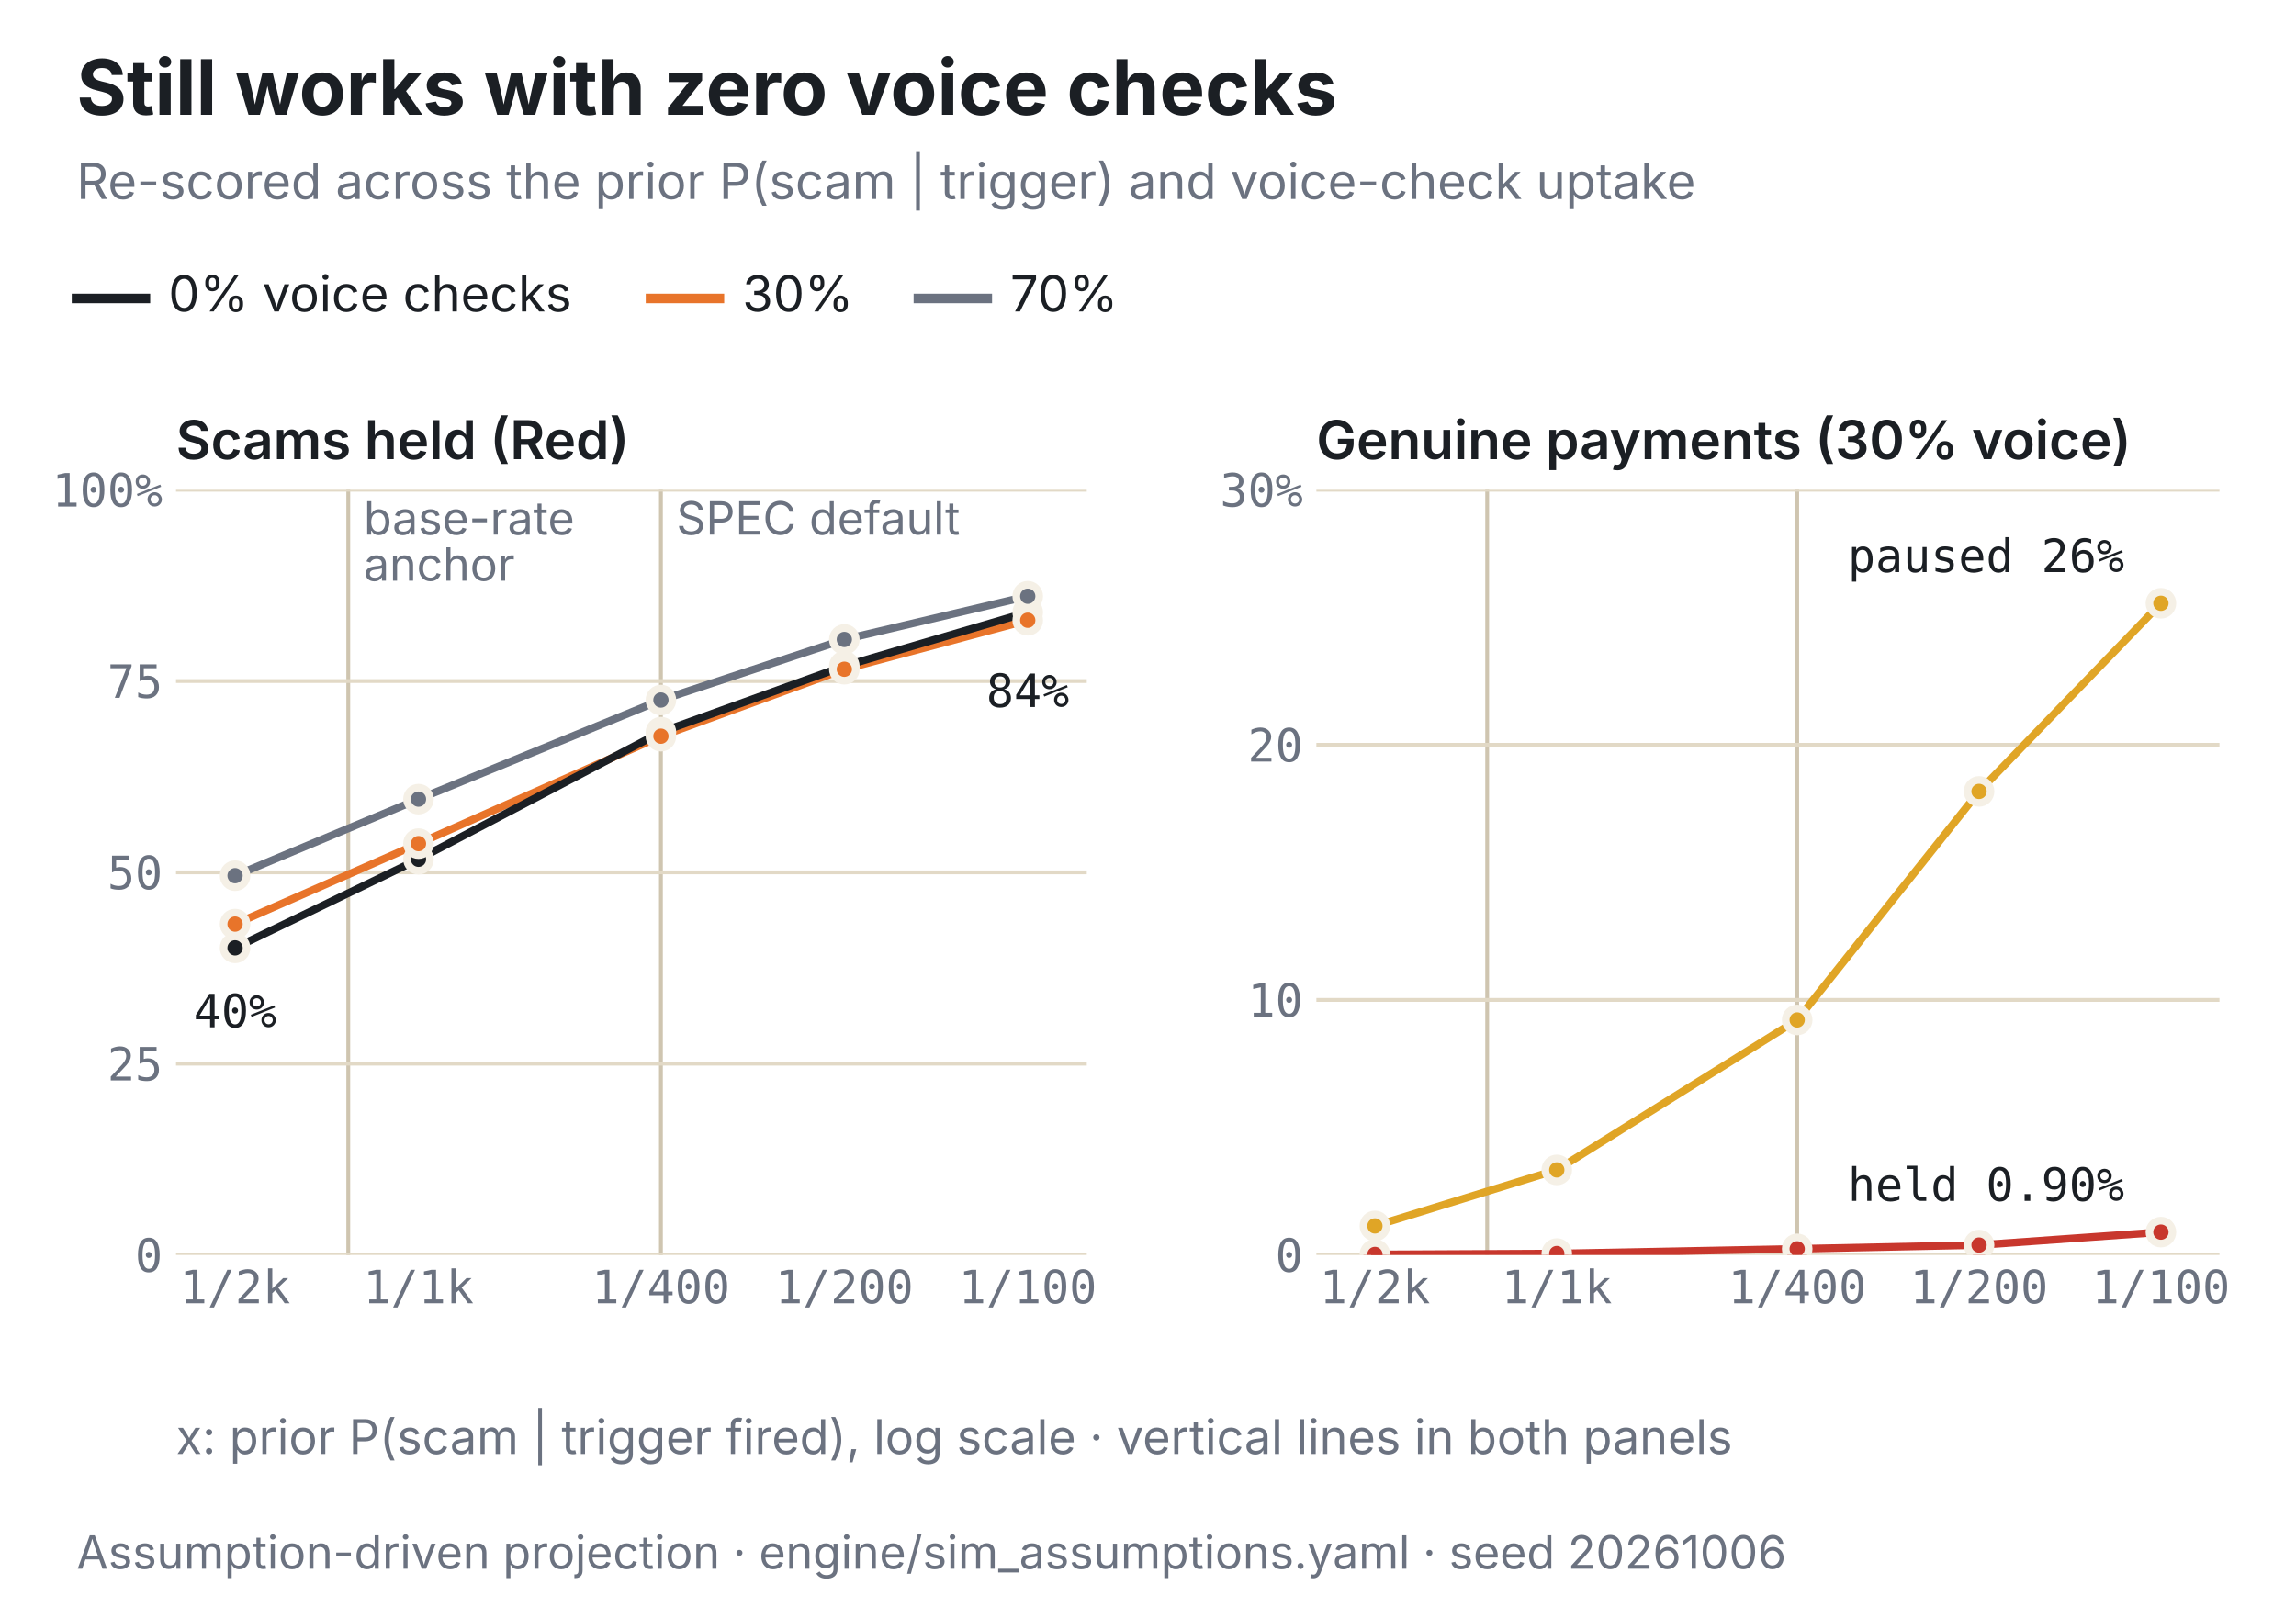
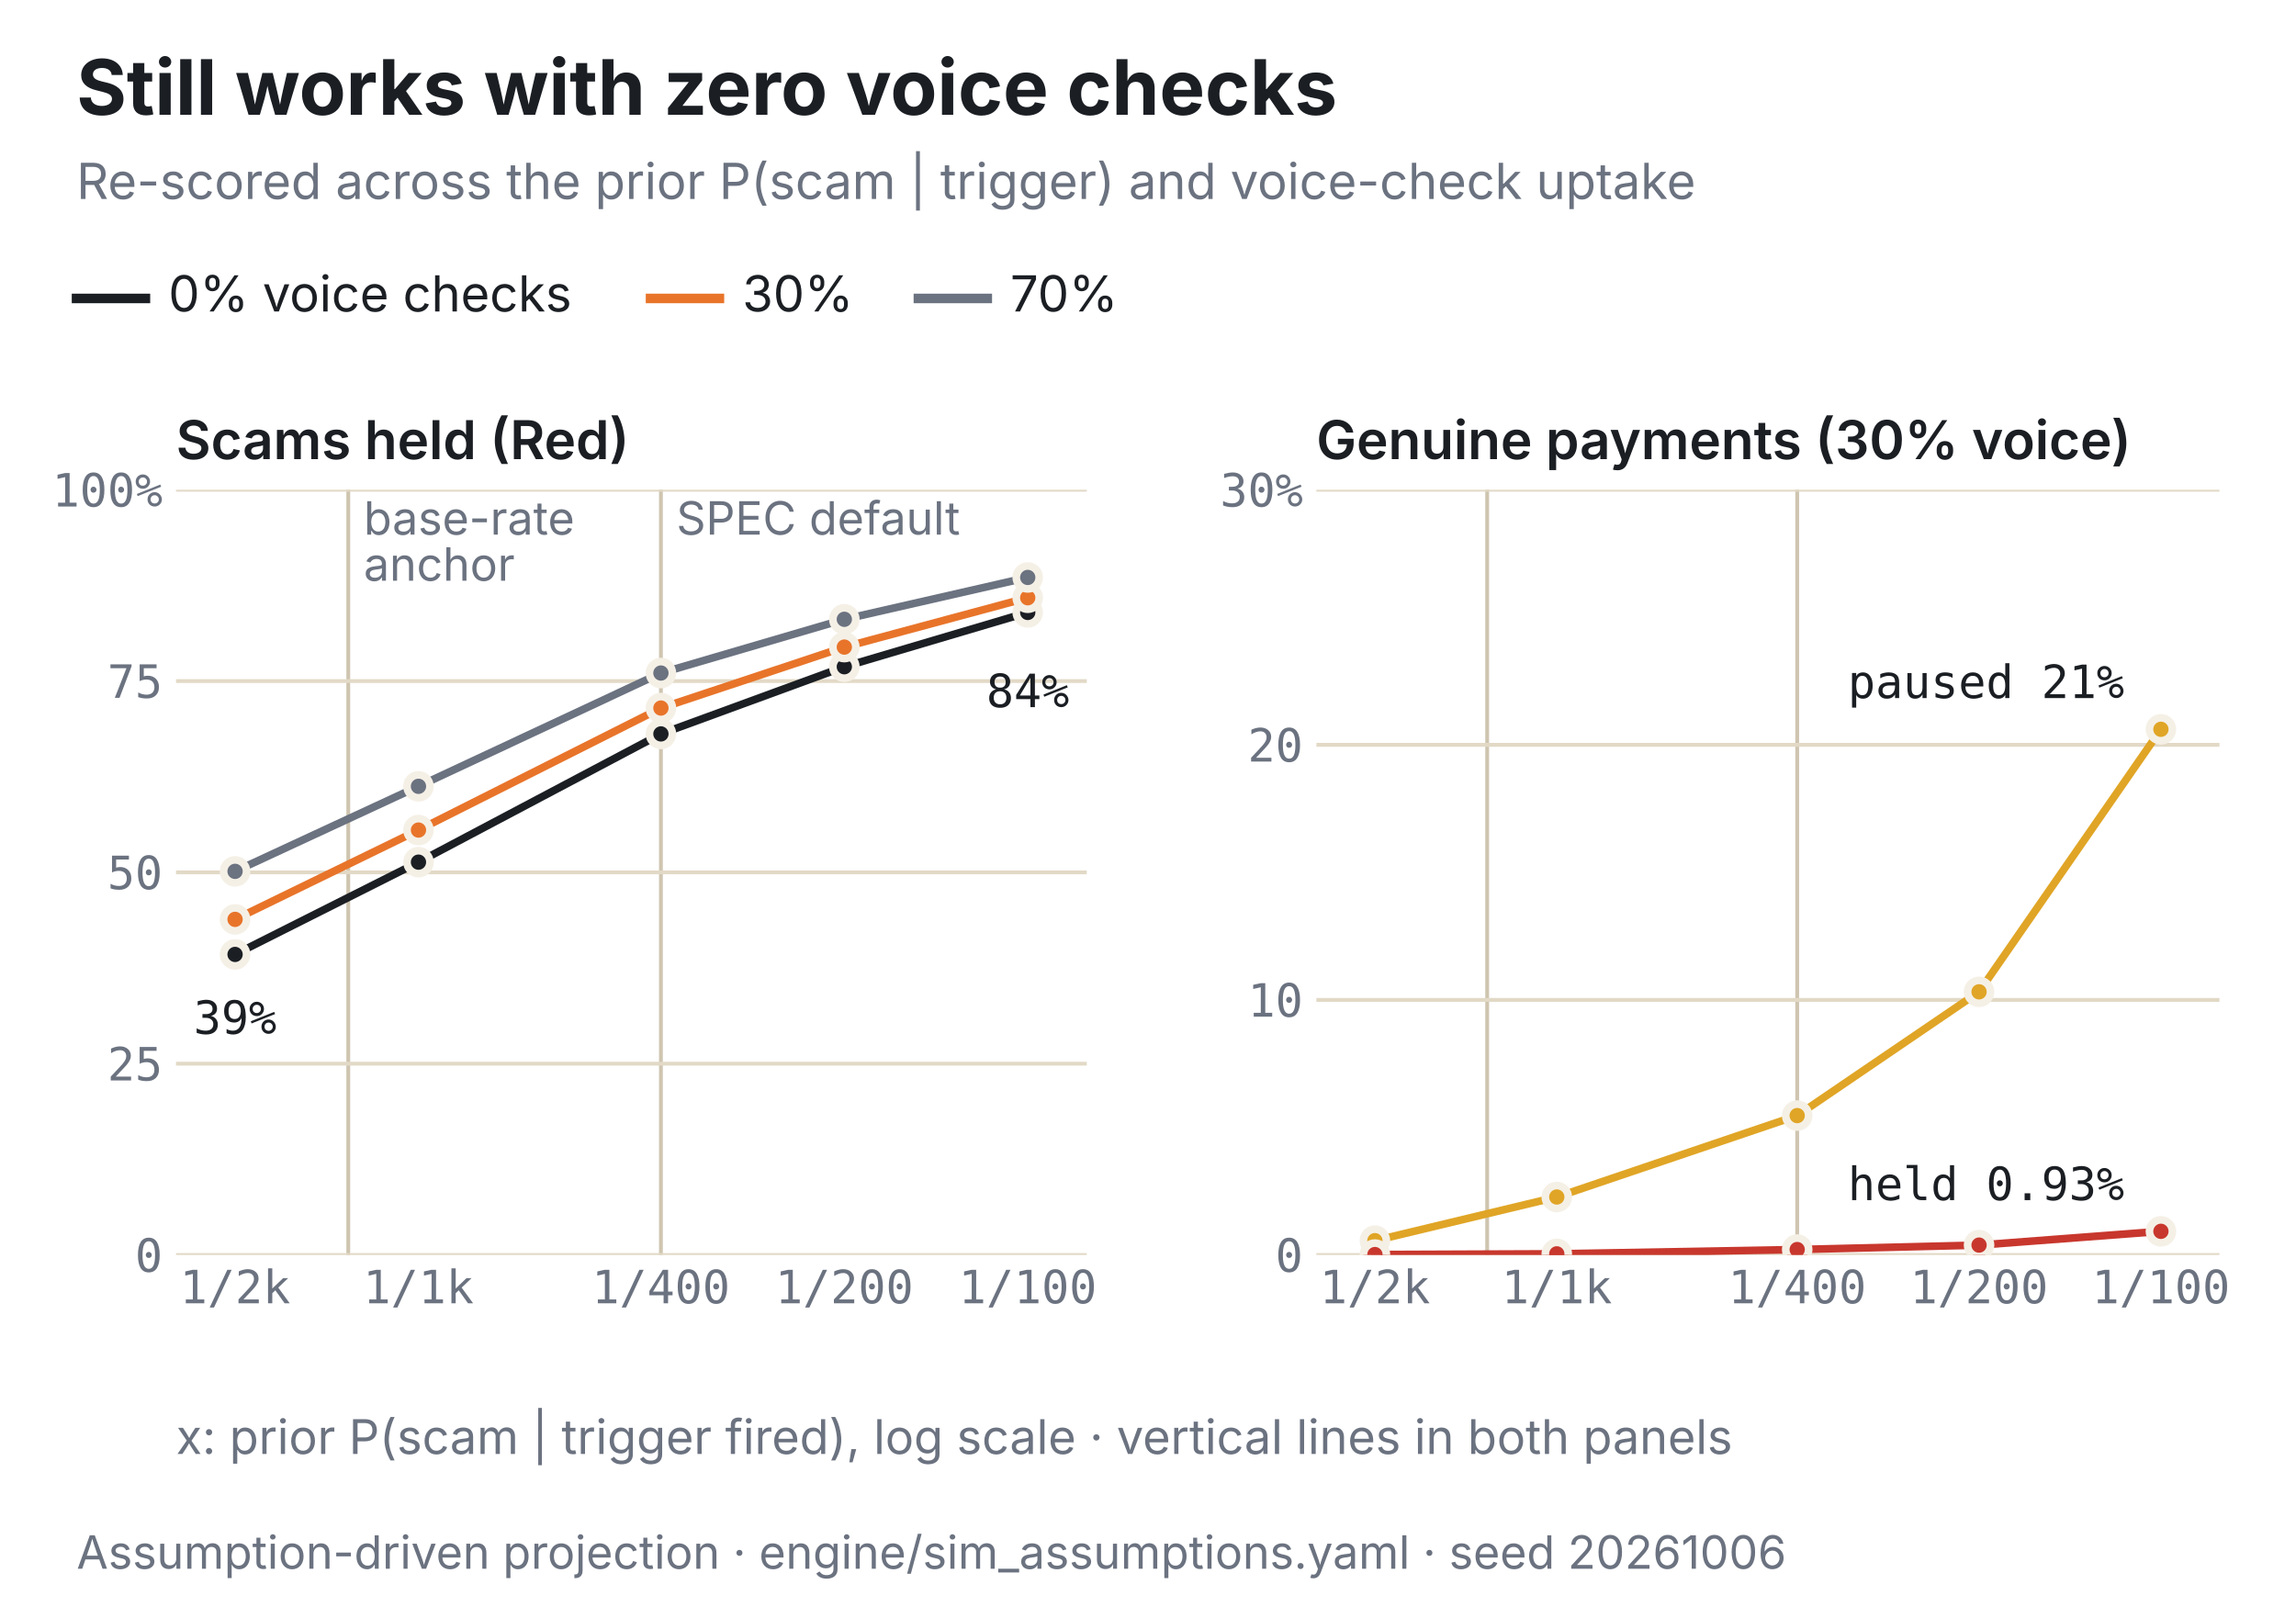
<svg xmlns="http://www.w3.org/2000/svg" xmlns:xlink="http://www.w3.org/1999/xlink" width="600pt" height="420pt" viewBox="0 0 600 420" version="1.1">
  <defs>
    <style type="text/css">*{stroke-linejoin: round; stroke-linecap: butt}</style>
  </defs>
  <g id="figure_1">
    <g id="patch_1">
      <path d="M 0 420  L 600 420  L 600 0  L 0 0  L 0 420  z " style="fill: none; opacity: 0" />
    </g>
    <g id="axes_1">
      <g id="patch_2">
        <path d="M 46 328  L 284 328  L 284 128  L 46 128  L 46 328  z " style="fill: none" />
      </g>
      <g id="line2d_1">
-         <path d="M 172.715 328  L 172.715 128  " clip-path="url(#pe85c6970b9)" style="fill: none; stroke: #cfc5b0; stroke-linecap: square" />
+         <path d="M 172.715 328  L 172.715 128  " clip-path="url(#p6836a46463)" style="fill: none; stroke: #cfc5b0; stroke-linecap: square" />
      </g>
      <g id="line2d_2">
-         <path d="M 91.011 328  L 91.011 128  " clip-path="url(#pe85c6970b9)" style="fill: none; stroke: #cfc5b0; stroke-linecap: square" />
+         <path d="M 91.011 328  L 91.011 128  " clip-path="url(#p6836a46463)" style="fill: none; stroke: #cfc5b0; stroke-linecap: square" />
      </g>
      <g id="matplotlib.axis_1">
        <g id="xtick_1">
          <g id="line2d_3" />
          <g id="text_1">
            <text style="fill: #6b7280; font: 12px 'JetBrains Mono', 'DejaVu Sans Mono', 'Bitstream Vera Sans Mono', 'Computer Modern Typewriter', 'Andale Mono', 'Nimbus Mono L', 'Courier New', 'Courier', 'Fixed', 'Terminal', monospace; text-anchor: middle" x="61.429" y="340.62" transform="rotate(-0 61.42936 340.62)">1/2k</text>
          </g>
        </g>
        <g id="xtick_2">
          <g id="line2d_4" />
          <g id="text_2">
            <text style="fill: #6b7280; font: 12px 'JetBrains Mono', 'DejaVu Sans Mono', 'Bitstream Vera Sans Mono', 'Computer Modern Typewriter', 'Andale Mono', 'Nimbus Mono L', 'Courier New', 'Courier', 'Fixed', 'Terminal', monospace; text-anchor: middle" x="109.357" y="340.62" transform="rotate(-0 109.3573 340.62)">1/1k</text>
          </g>
        </g>
        <g id="xtick_3">
          <g id="line2d_5" />
          <g id="text_3">
            <text style="fill: #6b7280; font: 12px 'JetBrains Mono', 'DejaVu Sans Mono', 'Bitstream Vera Sans Mono', 'Computer Modern Typewriter', 'Andale Mono', 'Nimbus Mono L', 'Courier New', 'Courier', 'Fixed', 'Terminal', monospace; text-anchor: middle" x="172.715" y="340.62" transform="rotate(-0 172.7147 340.62)">1/400</text>
          </g>
        </g>
        <g id="xtick_4">
          <g id="line2d_6" />
          <g id="text_4">
            <text style="fill: #6b7280; font: 12px 'JetBrains Mono', 'DejaVu Sans Mono', 'Bitstream Vera Sans Mono', 'Computer Modern Typewriter', 'Andale Mono', 'Nimbus Mono L', 'Courier New', 'Courier', 'Fixed', 'Terminal', monospace; text-anchor: middle" x="220.643" y="340.62" transform="rotate(-0 220.6427 340.62)">1/200</text>
          </g>
        </g>
        <g id="xtick_5">
          <g id="line2d_7" />
          <g id="text_5">
            <text style="fill: #6b7280; font: 12px 'JetBrains Mono', 'DejaVu Sans Mono', 'Bitstream Vera Sans Mono', 'Computer Modern Typewriter', 'Andale Mono', 'Nimbus Mono L', 'Courier New', 'Courier', 'Fixed', 'Terminal', monospace; text-anchor: middle" x="268.571" y="340.62" transform="rotate(-0 268.5706 340.62)">1/100</text>
          </g>
        </g>
      </g>
      <g id="matplotlib.axis_2">
        <g id="ytick_1">
          <g id="line2d_8">
-             <path d="M 46 328  L 284 328  " clip-path="url(#pe85c6970b9)" style="fill: none; stroke: #e2d9c6; stroke-linecap: square" />
+             <path d="M 46 328  L 284 328  " clip-path="url(#p6836a46463)" style="fill: none; stroke: #e2d9c6; stroke-linecap: square" />
          </g>
          <g id="line2d_9" />
          <g id="text_6">
            <text style="fill: #6b7280; font: 12px 'JetBrains Mono', 'DejaVu Sans Mono', 'Bitstream Vera Sans Mono', 'Computer Modern Typewriter', 'Andale Mono', 'Nimbus Mono L', 'Courier New', 'Courier', 'Fixed', 'Terminal', monospace; text-anchor: end" x="42.5" y="332.38" transform="rotate(-0 42.5 332.38)">0</text>
          </g>
        </g>
        <g id="ytick_2">
          <g id="line2d_10">
-             <path d="M 46 278  L 284 278  " clip-path="url(#pe85c6970b9)" style="fill: none; stroke: #e2d9c6; stroke-linecap: square" />
+             <path d="M 46 278  L 284 278  " clip-path="url(#p6836a46463)" style="fill: none; stroke: #e2d9c6; stroke-linecap: square" />
          </g>
          <g id="line2d_11" />
          <g id="text_7">
            <text style="fill: #6b7280; font: 12px 'JetBrains Mono', 'DejaVu Sans Mono', 'Bitstream Vera Sans Mono', 'Computer Modern Typewriter', 'Andale Mono', 'Nimbus Mono L', 'Courier New', 'Courier', 'Fixed', 'Terminal', monospace; text-anchor: end" x="42.5" y="282.38" transform="rotate(-0 42.5 282.38)">25</text>
          </g>
        </g>
        <g id="ytick_3">
          <g id="line2d_12">
-             <path d="M 46 228  L 284 228  " clip-path="url(#pe85c6970b9)" style="fill: none; stroke: #e2d9c6; stroke-linecap: square" />
+             <path d="M 46 228  L 284 228  " clip-path="url(#p6836a46463)" style="fill: none; stroke: #e2d9c6; stroke-linecap: square" />
          </g>
          <g id="line2d_13" />
          <g id="text_8">
            <text style="fill: #6b7280; font: 12px 'JetBrains Mono', 'DejaVu Sans Mono', 'Bitstream Vera Sans Mono', 'Computer Modern Typewriter', 'Andale Mono', 'Nimbus Mono L', 'Courier New', 'Courier', 'Fixed', 'Terminal', monospace; text-anchor: end" x="42.5" y="232.38" transform="rotate(-0 42.5 232.38)">50</text>
          </g>
        </g>
        <g id="ytick_4">
          <g id="line2d_14">
-             <path d="M 46 178  L 284 178  " clip-path="url(#pe85c6970b9)" style="fill: none; stroke: #e2d9c6; stroke-linecap: square" />
+             <path d="M 46 178  L 284 178  " clip-path="url(#p6836a46463)" style="fill: none; stroke: #e2d9c6; stroke-linecap: square" />
          </g>
          <g id="line2d_15" />
          <g id="text_9">
            <text style="fill: #6b7280; font: 12px 'JetBrains Mono', 'DejaVu Sans Mono', 'Bitstream Vera Sans Mono', 'Computer Modern Typewriter', 'Andale Mono', 'Nimbus Mono L', 'Courier New', 'Courier', 'Fixed', 'Terminal', monospace; text-anchor: end" x="42.5" y="182.38" transform="rotate(-0 42.5 182.38)">75</text>
          </g>
        </g>
        <g id="ytick_5">
          <g id="line2d_16">
-             <path d="M 46 128  L 284 128  " clip-path="url(#pe85c6970b9)" style="fill: none; stroke: #e2d9c6; stroke-linecap: square" />
+             <path d="M 46 128  L 284 128  " clip-path="url(#p6836a46463)" style="fill: none; stroke: #e2d9c6; stroke-linecap: square" />
          </g>
          <g id="line2d_17" />
          <g id="text_10">
            <text style="fill: #6b7280; font: 12px 'JetBrains Mono', 'DejaVu Sans Mono', 'Bitstream Vera Sans Mono', 'Computer Modern Typewriter', 'Andale Mono', 'Nimbus Mono L', 'Courier New', 'Courier', 'Fixed', 'Terminal', monospace; text-anchor: end" x="42.5" y="132.38" transform="rotate(-0 42.5 132.38)">100%</text>
          </g>
        </g>
      </g>
      <g id="text_11">
        <text style="fill: #6b7280; font: 12px 'Inter', 'Noto Sans Devanagari', 'DejaVu Sans', 'Bitstream Vera Sans', 'Computer Modern Sans Serif', 'Lucida Grande', 'Verdana', 'Geneva', 'Lucid', 'Arial', 'Helvetica', 'Avant Garde', sans-serif; text-anchor: start" x="176.744" y="139.73" transform="rotate(-0 176.7437 139.73)">SPEC default</text>
      </g>
      <g id="text_12">
        <text style="fill: #6b7280; font: 12px 'Inter', 'Noto Sans Devanagari', 'DejaVu Sans', 'Bitstream Vera Sans', 'Computer Modern Sans Serif', 'Lucida Grande', 'Verdana', 'Geneva', 'Lucid', 'Arial', 'Helvetica', 'Avant Garde', sans-serif" transform="translate(95.03985 139.73)">base-rate</text>
        <text style="fill: #6b7280; font: 12px 'Inter', 'Noto Sans Devanagari', 'DejaVu Sans', 'Bitstream Vera Sans', 'Computer Modern Sans Serif', 'Lucida Grande', 'Verdana', 'Geneva', 'Lucid', 'Arial', 'Helvetica', 'Avant Garde', sans-serif" transform="translate(95.03985 151.7817)">anchor</text>
      </g>
      <g id="text_13">
-         <text style="fill: #1b1f24; font: 12px 'JetBrains Mono', 'DejaVu Sans Mono', 'Bitstream Vera Sans Mono', 'Computer Modern Typewriter', 'Andale Mono', 'Nimbus Mono L', 'Courier New', 'Courier', 'Fixed', 'Terminal', monospace; text-anchor: middle" x="61.429" y="268.494" transform="rotate(-0 61.42936 268.494)">40%</text>
+         <text style="fill: #1b1f24; font: 12px 'JetBrains Mono', 'DejaVu Sans Mono', 'Bitstream Vera Sans Mono', 'Computer Modern Typewriter', 'Andale Mono', 'Nimbus Mono L', 'Courier New', 'Courier', 'Fixed', 'Terminal', monospace; text-anchor: middle" x="61.429" y="270.206" transform="rotate(-0 61.42936 270.206)">39%</text>
      </g>
      <g id="text_14">
-         <text style="fill: #1b1f24; font: 12px 'JetBrains Mono', 'DejaVu Sans Mono', 'Bitstream Vera Sans Mono', 'Computer Modern Typewriter', 'Andale Mono', 'Nimbus Mono L', 'Courier New', 'Courier', 'Fixed', 'Terminal', monospace; text-anchor: middle" x="268.571" y="184.784" transform="rotate(-0 268.5706 184.784)">84%</text>
+         <text style="fill: #1b1f24; font: 12px 'JetBrains Mono', 'DejaVu Sans Mono', 'Bitstream Vera Sans Mono', 'Computer Modern Typewriter', 'Andale Mono', 'Nimbus Mono L', 'Courier New', 'Courier', 'Fixed', 'Terminal', monospace; text-anchor: middle" x="268.571" y="184.824" transform="rotate(-0 268.5706 184.824)">84%</text>
      </g>
      <g id="line2d_18">
-         <path d="M 61.429 241.52  L 109.357 220.488  L 172.715 192.406  L 220.643 174.908  L 268.571 162.106  " clip-path="url(#pe85c6970b9)" style="fill: none; stroke: #e8742a; stroke-width: 2; stroke-linecap: round" />
+         <path d="M 61.429 240.284  L 109.357 216.942  L 172.715 185.054  L 220.643 169.122  L 268.571 156.228  " clip-path="url(#p6836a46463)" style="fill: none; stroke: #e8742a; stroke-width: 2; stroke-linecap: round" />
      </g>
      <g id="line2d_19">
-         <path d="M 61.429 228.868  L 109.357 208.864  L 172.715 182.962  L 220.643 167.132  L 268.571 155.832  " clip-path="url(#pe85c6970b9)" style="fill: none; stroke: #6b7280; stroke-width: 2; stroke-linecap: round" />
+         <path d="M 61.429 227.734  L 109.357 205.51  L 172.715 175.904  L 220.643 161.858  L 268.571 150.918  " clip-path="url(#p6836a46463)" style="fill: none; stroke: #6b7280; stroke-width: 2; stroke-linecap: round" />
      </g>
      <g id="text_15">
        <text style="fill: #1b1f24; font: 600 14px 'Inter', 'Noto Sans Devanagari', 'DejaVu Sans', 'Bitstream Vera Sans', 'Computer Modern Sans Serif', 'Lucida Grande', 'Verdana', 'Geneva', 'Lucid', 'Arial', 'Helvetica', 'Avant Garde', sans-serif; text-anchor: start" x="46" y="120" transform="rotate(-0 46 120)">Scams held (Red)</text>
      </g>
      <g id="line2d_20">
-         <path d="M 61.429 247.734  L 109.357 224.574  L 172.715 191.346  L 220.643 174.082  L 268.571 160.024  " clip-path="url(#pe85c6970b9)" style="fill: none; stroke: #1b1f24; stroke-width: 2; stroke-linecap: round" />
+         <path d="M 61.429 249.446  L 109.357 225.33  L 172.715 191.812  L 220.643 174.258  L 268.571 160.064  " clip-path="url(#p6836a46463)" style="fill: none; stroke: #1b1f24; stroke-width: 2; stroke-linecap: round" />
      </g>
      <g id="line2d_21">
        <defs>
-           <path id="m27810261ce" d="M 0 3  C 0.796 3 1.559 2.684 2.121 2.121  C 2.684 1.559 3 0.796 3 0  C 3 -0.796 2.684 -1.559 2.121 -2.121  C 1.559 -2.684 0.796 -3 0 -3  C -0.796 -3 -1.559 -2.684 -2.121 -2.121  C -2.684 -1.559 -3 -0.796 -3 0  C -3 0.796 -2.684 1.559 -2.121 2.121  C -1.559 2.684 -0.796 3 0 3  z " style="stroke: #f5f0e6; stroke-width: 2" />
-         </defs>
-         <g clip-path="url(#pe85c6970b9)">
-           <use xlink:href="#m27810261ce" x="61.429" y="247.734" style="fill: #1b1f24; stroke: #f5f0e6; stroke-width: 2" />
-           <use xlink:href="#m27810261ce" x="109.357" y="224.574" style="fill: #1b1f24; stroke: #f5f0e6; stroke-width: 2" />
-           <use xlink:href="#m27810261ce" x="172.715" y="191.346" style="fill: #1b1f24; stroke: #f5f0e6; stroke-width: 2" />
-           <use xlink:href="#m27810261ce" x="220.643" y="174.082" style="fill: #1b1f24; stroke: #f5f0e6; stroke-width: 2" />
-           <use xlink:href="#m27810261ce" x="268.571" y="160.024" style="fill: #1b1f24; stroke: #f5f0e6; stroke-width: 2" />
+           <path id="md576789849" d="M 0 3  C 0.796 3 1.559 2.684 2.121 2.121  C 2.684 1.559 3 0.796 3 0  C 3 -0.796 2.684 -1.559 2.121 -2.121  C 1.559 -2.684 0.796 -3 0 -3  C -0.796 -3 -1.559 -2.684 -2.121 -2.121  C -2.684 -1.559 -3 -0.796 -3 0  C -3 0.796 -2.684 1.559 -2.121 2.121  C -1.559 2.684 -0.796 3 0 3  z " style="stroke: #f5f0e6; stroke-width: 2" />
+         </defs>
+         <g clip-path="url(#p6836a46463)">
+           <use xlink:href="#md576789849" x="61.429" y="249.446" style="fill: #1b1f24; stroke: #f5f0e6; stroke-width: 2" />
+           <use xlink:href="#md576789849" x="109.357" y="225.33" style="fill: #1b1f24; stroke: #f5f0e6; stroke-width: 2" />
+           <use xlink:href="#md576789849" x="172.715" y="191.812" style="fill: #1b1f24; stroke: #f5f0e6; stroke-width: 2" />
+           <use xlink:href="#md576789849" x="220.643" y="174.258" style="fill: #1b1f24; stroke: #f5f0e6; stroke-width: 2" />
+           <use xlink:href="#md576789849" x="268.571" y="160.064" style="fill: #1b1f24; stroke: #f5f0e6; stroke-width: 2" />
        </g>
      </g>
      <g id="line2d_22">
        <defs>
-           <path id="mb334309dbd" d="M 0 3  C 0.796 3 1.559 2.684 2.121 2.121  C 2.684 1.559 3 0.796 3 0  C 3 -0.796 2.684 -1.559 2.121 -2.121  C 1.559 -2.684 0.796 -3 0 -3  C -0.796 -3 -1.559 -2.684 -2.121 -2.121  C -2.684 -1.559 -3 -0.796 -3 0  C -3 0.796 -2.684 1.559 -2.121 2.121  C -1.559 2.684 -0.796 3 0 3  z " style="stroke: #f5f0e6; stroke-width: 2" />
-         </defs>
-         <g clip-path="url(#pe85c6970b9)">
-           <use xlink:href="#mb334309dbd" x="61.429" y="241.52" style="fill: #e8742a; stroke: #f5f0e6; stroke-width: 2" />
-           <use xlink:href="#mb334309dbd" x="109.357" y="220.488" style="fill: #e8742a; stroke: #f5f0e6; stroke-width: 2" />
-           <use xlink:href="#mb334309dbd" x="172.715" y="192.406" style="fill: #e8742a; stroke: #f5f0e6; stroke-width: 2" />
-           <use xlink:href="#mb334309dbd" x="220.643" y="174.908" style="fill: #e8742a; stroke: #f5f0e6; stroke-width: 2" />
-           <use xlink:href="#mb334309dbd" x="268.571" y="162.106" style="fill: #e8742a; stroke: #f5f0e6; stroke-width: 2" />
+           <path id="mbe2f492d95" d="M 0 3  C 0.796 3 1.559 2.684 2.121 2.121  C 2.684 1.559 3 0.796 3 0  C 3 -0.796 2.684 -1.559 2.121 -2.121  C 1.559 -2.684 0.796 -3 0 -3  C -0.796 -3 -1.559 -2.684 -2.121 -2.121  C -2.684 -1.559 -3 -0.796 -3 0  C -3 0.796 -2.684 1.559 -2.121 2.121  C -1.559 2.684 -0.796 3 0 3  z " style="stroke: #f5f0e6; stroke-width: 2" />
+         </defs>
+         <g clip-path="url(#p6836a46463)">
+           <use xlink:href="#mbe2f492d95" x="61.429" y="240.284" style="fill: #e8742a; stroke: #f5f0e6; stroke-width: 2" />
+           <use xlink:href="#mbe2f492d95" x="109.357" y="216.942" style="fill: #e8742a; stroke: #f5f0e6; stroke-width: 2" />
+           <use xlink:href="#mbe2f492d95" x="172.715" y="185.054" style="fill: #e8742a; stroke: #f5f0e6; stroke-width: 2" />
+           <use xlink:href="#mbe2f492d95" x="220.643" y="169.122" style="fill: #e8742a; stroke: #f5f0e6; stroke-width: 2" />
+           <use xlink:href="#mbe2f492d95" x="268.571" y="156.228" style="fill: #e8742a; stroke: #f5f0e6; stroke-width: 2" />
        </g>
      </g>
      <g id="line2d_23">
        <defs>
-           <path id="m01ef8579b6" d="M 0 3  C 0.796 3 1.559 2.684 2.121 2.121  C 2.684 1.559 3 0.796 3 0  C 3 -0.796 2.684 -1.559 2.121 -2.121  C 1.559 -2.684 0.796 -3 0 -3  C -0.796 -3 -1.559 -2.684 -2.121 -2.121  C -2.684 -1.559 -3 -0.796 -3 0  C -3 0.796 -2.684 1.559 -2.121 2.121  C -1.559 2.684 -0.796 3 0 3  z " style="stroke: #f5f0e6; stroke-width: 2" />
-         </defs>
-         <g clip-path="url(#pe85c6970b9)">
-           <use xlink:href="#m01ef8579b6" x="61.429" y="228.868" style="fill: #6b7280; stroke: #f5f0e6; stroke-width: 2" />
-           <use xlink:href="#m01ef8579b6" x="109.357" y="208.864" style="fill: #6b7280; stroke: #f5f0e6; stroke-width: 2" />
-           <use xlink:href="#m01ef8579b6" x="172.715" y="182.962" style="fill: #6b7280; stroke: #f5f0e6; stroke-width: 2" />
-           <use xlink:href="#m01ef8579b6" x="220.643" y="167.132" style="fill: #6b7280; stroke: #f5f0e6; stroke-width: 2" />
-           <use xlink:href="#m01ef8579b6" x="268.571" y="155.832" style="fill: #6b7280; stroke: #f5f0e6; stroke-width: 2" />
+           <path id="mdce88e8b4c" d="M 0 3  C 0.796 3 1.559 2.684 2.121 2.121  C 2.684 1.559 3 0.796 3 0  C 3 -0.796 2.684 -1.559 2.121 -2.121  C 1.559 -2.684 0.796 -3 0 -3  C -0.796 -3 -1.559 -2.684 -2.121 -2.121  C -2.684 -1.559 -3 -0.796 -3 0  C -3 0.796 -2.684 1.559 -2.121 2.121  C -1.559 2.684 -0.796 3 0 3  z " style="stroke: #f5f0e6; stroke-width: 2" />
+         </defs>
+         <g clip-path="url(#p6836a46463)">
+           <use xlink:href="#mdce88e8b4c" x="61.429" y="227.734" style="fill: #6b7280; stroke: #f5f0e6; stroke-width: 2" />
+           <use xlink:href="#mdce88e8b4c" x="109.357" y="205.51" style="fill: #6b7280; stroke: #f5f0e6; stroke-width: 2" />
+           <use xlink:href="#mdce88e8b4c" x="172.715" y="175.904" style="fill: #6b7280; stroke: #f5f0e6; stroke-width: 2" />
+           <use xlink:href="#mdce88e8b4c" x="220.643" y="161.858" style="fill: #6b7280; stroke: #f5f0e6; stroke-width: 2" />
+           <use xlink:href="#mdce88e8b4c" x="268.571" y="150.918" style="fill: #6b7280; stroke: #f5f0e6; stroke-width: 2" />
        </g>
      </g>
    </g>
    <g id="axes_2">
      <g id="patch_3">
        <path d="M 344 328  L 580 328  L 580 128  L 344 128  L 344 328  z " style="fill: none" />
      </g>
      <g id="line2d_24">
-         <path d="M 469.65 328  L 469.65 128  " clip-path="url(#pbaceaa9fe7)" style="fill: none; stroke: #cfc5b0; stroke-linecap: square" />
+         <path d="M 469.65 328  L 469.65 128  " clip-path="url(#p4815b4e952)" style="fill: none; stroke: #cfc5b0; stroke-linecap: square" />
      </g>
      <g id="line2d_25">
-         <path d="M 388.633 328  L 388.633 128  " clip-path="url(#pbaceaa9fe7)" style="fill: none; stroke: #cfc5b0; stroke-linecap: square" />
+         <path d="M 388.633 328  L 388.633 128  " clip-path="url(#p4815b4e952)" style="fill: none; stroke: #cfc5b0; stroke-linecap: square" />
      </g>
      <g id="matplotlib.axis_3">
        <g id="xtick_6">
          <g id="line2d_26" />
          <g id="text_16">
            <text style="fill: #6b7280; font: 12px 'JetBrains Mono', 'DejaVu Sans Mono', 'Bitstream Vera Sans Mono', 'Computer Modern Typewriter', 'Andale Mono', 'Nimbus Mono L', 'Courier New', 'Courier', 'Fixed', 'Terminal', monospace; text-anchor: middle" x="359.3" y="340.62" transform="rotate(-0 359.2997 340.62)">1/2k</text>
          </g>
        </g>
        <g id="xtick_7">
          <g id="line2d_27" />
          <g id="text_17">
            <text style="fill: #6b7280; font: 12px 'JetBrains Mono', 'DejaVu Sans Mono', 'Bitstream Vera Sans Mono', 'Computer Modern Typewriter', 'Andale Mono', 'Nimbus Mono L', 'Courier New', 'Courier', 'Fixed', 'Terminal', monospace; text-anchor: middle" x="406.825" y="340.62" transform="rotate(-0 406.8249 340.62)">1/1k</text>
          </g>
        </g>
        <g id="xtick_8">
          <g id="line2d_28" />
          <g id="text_18">
            <text style="fill: #6b7280; font: 12px 'JetBrains Mono', 'DejaVu Sans Mono', 'Bitstream Vera Sans Mono', 'Computer Modern Typewriter', 'Andale Mono', 'Nimbus Mono L', 'Courier New', 'Courier', 'Fixed', 'Terminal', monospace; text-anchor: middle" x="469.65" y="340.62" transform="rotate(-0 469.6499 340.62)">1/400</text>
          </g>
        </g>
        <g id="xtick_9">
          <g id="line2d_29" />
          <g id="text_19">
            <text style="fill: #6b7280; font: 12px 'JetBrains Mono', 'DejaVu Sans Mono', 'Bitstream Vera Sans Mono', 'Computer Modern Typewriter', 'Andale Mono', 'Nimbus Mono L', 'Courier New', 'Courier', 'Fixed', 'Terminal', monospace; text-anchor: middle" x="517.175" y="340.62" transform="rotate(-0 517.1751 340.62)">1/200</text>
          </g>
        </g>
        <g id="xtick_10">
          <g id="line2d_30" />
          <g id="text_20">
            <text style="fill: #6b7280; font: 12px 'JetBrains Mono', 'DejaVu Sans Mono', 'Bitstream Vera Sans Mono', 'Computer Modern Typewriter', 'Andale Mono', 'Nimbus Mono L', 'Courier New', 'Courier', 'Fixed', 'Terminal', monospace; text-anchor: middle" x="564.7" y="340.62" transform="rotate(-0 564.7003 340.62)">1/100</text>
          </g>
        </g>
      </g>
      <g id="matplotlib.axis_4">
        <g id="ytick_6">
          <g id="line2d_31">
-             <path d="M 344 328  L 580 328  " clip-path="url(#pbaceaa9fe7)" style="fill: none; stroke: #e2d9c6; stroke-linecap: square" />
+             <path d="M 344 328  L 580 328  " clip-path="url(#p4815b4e952)" style="fill: none; stroke: #e2d9c6; stroke-linecap: square" />
          </g>
          <g id="line2d_32" />
          <g id="text_21">
            <text style="fill: #6b7280; font: 12px 'JetBrains Mono', 'DejaVu Sans Mono', 'Bitstream Vera Sans Mono', 'Computer Modern Typewriter', 'Andale Mono', 'Nimbus Mono L', 'Courier New', 'Courier', 'Fixed', 'Terminal', monospace; text-anchor: end" x="340.5" y="332.38" transform="rotate(-0 340.5 332.38)">0</text>
          </g>
        </g>
        <g id="ytick_7">
          <g id="line2d_33">
-             <path d="M 344 261.333  L 580 261.333  " clip-path="url(#pbaceaa9fe7)" style="fill: none; stroke: #e2d9c6; stroke-linecap: square" />
+             <path d="M 344 261.333  L 580 261.333  " clip-path="url(#p4815b4e952)" style="fill: none; stroke: #e2d9c6; stroke-linecap: square" />
          </g>
          <g id="line2d_34" />
          <g id="text_22">
            <text style="fill: #6b7280; font: 12px 'JetBrains Mono', 'DejaVu Sans Mono', 'Bitstream Vera Sans Mono', 'Computer Modern Typewriter', 'Andale Mono', 'Nimbus Mono L', 'Courier New', 'Courier', 'Fixed', 'Terminal', monospace; text-anchor: end" x="340.5" y="265.713" transform="rotate(-0 340.5 265.7133)">10</text>
          </g>
        </g>
        <g id="ytick_8">
          <g id="line2d_35">
-             <path d="M 344 194.667  L 580 194.667  " clip-path="url(#pbaceaa9fe7)" style="fill: none; stroke: #e2d9c6; stroke-linecap: square" />
+             <path d="M 344 194.667  L 580 194.667  " clip-path="url(#p4815b4e952)" style="fill: none; stroke: #e2d9c6; stroke-linecap: square" />
          </g>
          <g id="line2d_36" />
          <g id="text_23">
            <text style="fill: #6b7280; font: 12px 'JetBrains Mono', 'DejaVu Sans Mono', 'Bitstream Vera Sans Mono', 'Computer Modern Typewriter', 'Andale Mono', 'Nimbus Mono L', 'Courier New', 'Courier', 'Fixed', 'Terminal', monospace; text-anchor: end" x="340.5" y="199.047" transform="rotate(-0 340.5 199.0467)">20</text>
          </g>
        </g>
        <g id="ytick_9">
          <g id="line2d_37">
-             <path d="M 344 128  L 580 128  " clip-path="url(#pbaceaa9fe7)" style="fill: none; stroke: #e2d9c6; stroke-linecap: square" />
+             <path d="M 344 128  L 580 128  " clip-path="url(#p4815b4e952)" style="fill: none; stroke: #e2d9c6; stroke-linecap: square" />
          </g>
          <g id="line2d_38" />
          <g id="text_24">
            <text style="fill: #6b7280; font: 12px 'JetBrains Mono', 'DejaVu Sans Mono', 'Bitstream Vera Sans Mono', 'Computer Modern Typewriter', 'Andale Mono', 'Nimbus Mono L', 'Courier New', 'Courier', 'Fixed', 'Terminal', monospace; text-anchor: end" x="340.5" y="132.38" transform="rotate(-0 340.5 132.38)">30%</text>
          </g>
        </g>
      </g>
      <g id="line2d_39">
-         <path d="M 359.3 320.407  L 406.825 305.767  L 469.65 266.573  L 517.175 206.84  L 564.7 157.673  " clip-path="url(#pbaceaa9fe7)" style="fill: none; stroke: #e0a526; stroke-width: 2; stroke-linecap: round" />
+         <path d="M 359.3 324.253  L 406.825 312.847  L 469.65 291.567  L 517.175 259.22  L 564.7 190.607  " clip-path="url(#p4815b4e952)" style="fill: none; stroke: #e0a526; stroke-width: 2; stroke-linecap: round" />
      </g>
      <g id="text_25">
-         <text style="fill: #1b1f24; font: 12px 'JetBrains Mono', 'DejaVu Sans Mono', 'Bitstream Vera Sans Mono', 'Computer Modern Typewriter', 'Andale Mono', 'Nimbus Mono L', 'Courier New', 'Courier', 'Fixed', 'Terminal', monospace; text-anchor: end" x="555.118" y="149.513" transform="rotate(-0 555.1176 149.5133)">paused 26%</text>
+         <text style="fill: #1b1f24; font: 12px 'JetBrains Mono', 'DejaVu Sans Mono', 'Bitstream Vera Sans Mono', 'Computer Modern Typewriter', 'Andale Mono', 'Nimbus Mono L', 'Courier New', 'Courier', 'Fixed', 'Terminal', monospace; text-anchor: end" x="555.118" y="182.447" transform="rotate(-0 555.1176 182.4467)">paused 21%</text>
      </g>
      <g id="line2d_40">
-         <path d="M 359.3 327.853  L 406.825 327.62  L 469.65 326.393  L 517.175 325.4  L 564.7 322.02  " clip-path="url(#pbaceaa9fe7)" style="fill: none; stroke: #c8372d; stroke-width: 2; stroke-linecap: round" />
+         <path d="M 359.3 327.887  L 406.825 327.7  L 469.65 326.58  L 517.175 325.413  L 564.7 321.813  " clip-path="url(#p4815b4e952)" style="fill: none; stroke: #c8372d; stroke-width: 2; stroke-linecap: round" />
      </g>
      <g id="text_26">
-         <text style="fill: #1b1f24; font: 12px 'JetBrains Mono', 'DejaVu Sans Mono', 'Bitstream Vera Sans Mono', 'Computer Modern Typewriter', 'Andale Mono', 'Nimbus Mono L', 'Courier New', 'Courier', 'Fixed', 'Terminal', monospace; text-anchor: end" x="555.118" y="313.86" transform="rotate(-0 555.1176 313.86)">held 0.90%</text>
+         <text style="fill: #1b1f24; font: 12px 'JetBrains Mono', 'DejaVu Sans Mono', 'Bitstream Vera Sans Mono', 'Computer Modern Typewriter', 'Andale Mono', 'Nimbus Mono L', 'Courier New', 'Courier', 'Fixed', 'Terminal', monospace; text-anchor: end" x="555.118" y="313.653" transform="rotate(-0 555.1176 313.6533)">held 0.93%</text>
      </g>
      <g id="text_27">
        <text style="fill: #1b1f24; font: 600 14px 'Inter', 'Noto Sans Devanagari', 'DejaVu Sans', 'Bitstream Vera Sans', 'Computer Modern Sans Serif', 'Lucida Grande', 'Verdana', 'Geneva', 'Lucid', 'Arial', 'Helvetica', 'Avant Garde', sans-serif; text-anchor: start" x="344" y="120" transform="rotate(-0 344 120)">Genuine payments (30% voice)</text>
      </g>
      <g id="line2d_41">
        <defs>
-           <path id="m80a49d6a33" d="M 0 3  C 0.796 3 1.559 2.684 2.121 2.121  C 2.684 1.559 3 0.796 3 0  C 3 -0.796 2.684 -1.559 2.121 -2.121  C 1.559 -2.684 0.796 -3 0 -3  C -0.796 -3 -1.559 -2.684 -2.121 -2.121  C -2.684 -1.559 -3 -0.796 -3 0  C -3 0.796 -2.684 1.559 -2.121 2.121  C -1.559 2.684 -0.796 3 0 3  z " style="stroke: #f5f0e6; stroke-width: 2" />
-         </defs>
-         <g clip-path="url(#pbaceaa9fe7)">
-           <use xlink:href="#m80a49d6a33" x="359.3" y="320.407" style="fill: #e0a526; stroke: #f5f0e6; stroke-width: 2" />
-           <use xlink:href="#m80a49d6a33" x="406.825" y="305.767" style="fill: #e0a526; stroke: #f5f0e6; stroke-width: 2" />
-           <use xlink:href="#m80a49d6a33" x="469.65" y="266.573" style="fill: #e0a526; stroke: #f5f0e6; stroke-width: 2" />
-           <use xlink:href="#m80a49d6a33" x="517.175" y="206.84" style="fill: #e0a526; stroke: #f5f0e6; stroke-width: 2" />
-           <use xlink:href="#m80a49d6a33" x="564.7" y="157.673" style="fill: #e0a526; stroke: #f5f0e6; stroke-width: 2" />
+           <path id="m27d90a9fe7" d="M 0 3  C 0.796 3 1.559 2.684 2.121 2.121  C 2.684 1.559 3 0.796 3 0  C 3 -0.796 2.684 -1.559 2.121 -2.121  C 1.559 -2.684 0.796 -3 0 -3  C -0.796 -3 -1.559 -2.684 -2.121 -2.121  C -2.684 -1.559 -3 -0.796 -3 0  C -3 0.796 -2.684 1.559 -2.121 2.121  C -1.559 2.684 -0.796 3 0 3  z " style="stroke: #f5f0e6; stroke-width: 2" />
+         </defs>
+         <g clip-path="url(#p4815b4e952)">
+           <use xlink:href="#m27d90a9fe7" x="359.3" y="324.253" style="fill: #e0a526; stroke: #f5f0e6; stroke-width: 2" />
+           <use xlink:href="#m27d90a9fe7" x="406.825" y="312.847" style="fill: #e0a526; stroke: #f5f0e6; stroke-width: 2" />
+           <use xlink:href="#m27d90a9fe7" x="469.65" y="291.567" style="fill: #e0a526; stroke: #f5f0e6; stroke-width: 2" />
+           <use xlink:href="#m27d90a9fe7" x="517.175" y="259.22" style="fill: #e0a526; stroke: #f5f0e6; stroke-width: 2" />
+           <use xlink:href="#m27d90a9fe7" x="564.7" y="190.607" style="fill: #e0a526; stroke: #f5f0e6; stroke-width: 2" />
        </g>
      </g>
      <g id="line2d_42">
        <defs>
-           <path id="m61787a82c3" d="M 0 3  C 0.796 3 1.559 2.684 2.121 2.121  C 2.684 1.559 3 0.796 3 0  C 3 -0.796 2.684 -1.559 2.121 -2.121  C 1.559 -2.684 0.796 -3 0 -3  C -0.796 -3 -1.559 -2.684 -2.121 -2.121  C -2.684 -1.559 -3 -0.796 -3 0  C -3 0.796 -2.684 1.559 -2.121 2.121  C -1.559 2.684 -0.796 3 0 3  z " style="stroke: #f5f0e6; stroke-width: 2" />
-         </defs>
-         <g clip-path="url(#pbaceaa9fe7)">
-           <use xlink:href="#m61787a82c3" x="359.3" y="327.853" style="fill: #c8372d; stroke: #f5f0e6; stroke-width: 2" />
-           <use xlink:href="#m61787a82c3" x="406.825" y="327.62" style="fill: #c8372d; stroke: #f5f0e6; stroke-width: 2" />
-           <use xlink:href="#m61787a82c3" x="469.65" y="326.393" style="fill: #c8372d; stroke: #f5f0e6; stroke-width: 2" />
-           <use xlink:href="#m61787a82c3" x="517.175" y="325.4" style="fill: #c8372d; stroke: #f5f0e6; stroke-width: 2" />
-           <use xlink:href="#m61787a82c3" x="564.7" y="322.02" style="fill: #c8372d; stroke: #f5f0e6; stroke-width: 2" />
+           <path id="md9eaa7a6b4" d="M 0 3  C 0.796 3 1.559 2.684 2.121 2.121  C 2.684 1.559 3 0.796 3 0  C 3 -0.796 2.684 -1.559 2.121 -2.121  C 1.559 -2.684 0.796 -3 0 -3  C -0.796 -3 -1.559 -2.684 -2.121 -2.121  C -2.684 -1.559 -3 -0.796 -3 0  C -3 0.796 -2.684 1.559 -2.121 2.121  C -1.559 2.684 -0.796 3 0 3  z " style="stroke: #f5f0e6; stroke-width: 2" />
+         </defs>
+         <g clip-path="url(#p4815b4e952)">
+           <use xlink:href="#md9eaa7a6b4" x="359.3" y="327.887" style="fill: #c8372d; stroke: #f5f0e6; stroke-width: 2" />
+           <use xlink:href="#md9eaa7a6b4" x="406.825" y="327.7" style="fill: #c8372d; stroke: #f5f0e6; stroke-width: 2" />
+           <use xlink:href="#md9eaa7a6b4" x="469.65" y="326.58" style="fill: #c8372d; stroke: #f5f0e6; stroke-width: 2" />
+           <use xlink:href="#md9eaa7a6b4" x="517.175" y="325.413" style="fill: #c8372d; stroke: #f5f0e6; stroke-width: 2" />
+           <use xlink:href="#md9eaa7a6b4" x="564.7" y="321.813" style="fill: #c8372d; stroke: #f5f0e6; stroke-width: 2" />
        </g>
      </g>
    </g>
    <g id="line2d_43">
      <path d="M 20 78  L 38 78  " style="fill: none; stroke: #1b1f24; stroke-width: 2.5; stroke-linecap: square" />
    </g>
    <g id="line2d_44">
      <path d="M 170 78  L 188 78  " style="fill: none; stroke: #e8742a; stroke-width: 2.5; stroke-linecap: square" />
    </g>
    <g id="line2d_45">
      <path d="M 240 78  L 258 78  " style="fill: none; stroke: #6b7280; stroke-width: 2.5; stroke-linecap: square" />
    </g>
    <g id="text_28">
      <text style="fill: #1b1f24; font: 700 20px 'Space Grotesk', 'Space Grotesk Light', 'Inter', 'DejaVu Sans', 'Bitstream Vera Sans', 'Computer Modern Sans Serif', 'Lucida Grande', 'Verdana', 'Geneva', 'Lucid', 'Arial', 'Helvetica', 'Avant Garde', sans-serif; text-anchor: start" x="20" y="30" transform="rotate(-0 20 30)">Still works with zero voice checks</text>
    </g>
    <g id="text_29">
      <text style="fill: #6b7280; font: 13px 'Inter', 'Noto Sans Devanagari', 'DejaVu Sans', 'Bitstream Vera Sans', 'Computer Modern Sans Serif', 'Lucida Grande', 'Verdana', 'Geneva', 'Lucid', 'Arial', 'Helvetica', 'Avant Garde', sans-serif; text-anchor: start" x="20" y="52" transform="rotate(-0 20 52)">Re-scored across the prior P(scam | trigger) and voice-check uptake</text>
    </g>
    <g id="text_30">
      <text style="fill: #1b1f24; font: 13px 'Inter', 'Noto Sans Devanagari', 'DejaVu Sans', 'Bitstream Vera Sans', 'Computer Modern Sans Serif', 'Lucida Grande', 'Verdana', 'Geneva', 'Lucid', 'Arial', 'Helvetica', 'Avant Garde', sans-serif; text-anchor: start" x="44" y="81.402" transform="rotate(-0 44 81.40234)">0% voice checks</text>
    </g>
    <g id="text_31">
      <text style="fill: #1b1f24; font: 13px 'Inter', 'Noto Sans Devanagari', 'DejaVu Sans', 'Bitstream Vera Sans', 'Computer Modern Sans Serif', 'Lucida Grande', 'Verdana', 'Geneva', 'Lucid', 'Arial', 'Helvetica', 'Avant Garde', sans-serif; text-anchor: start" x="194" y="81.402" transform="rotate(-0 194 81.40234)">30%</text>
    </g>
    <g id="text_32">
      <text style="fill: #1b1f24; font: 13px 'Inter', 'Noto Sans Devanagari', 'DejaVu Sans', 'Bitstream Vera Sans', 'Computer Modern Sans Serif', 'Lucida Grande', 'Verdana', 'Geneva', 'Lucid', 'Arial', 'Helvetica', 'Avant Garde', sans-serif; text-anchor: start" x="264" y="81.402" transform="rotate(-0 264 81.40234)">70%</text>
    </g>
    <g id="text_33">
      <text style="fill: #6b7280; font: 12.5px 'Inter', 'Noto Sans Devanagari', 'DejaVu Sans', 'Bitstream Vera Sans', 'Computer Modern Sans Serif', 'Lucida Grande', 'Verdana', 'Geneva', 'Lucid', 'Arial', 'Helvetica', 'Avant Garde', sans-serif; text-anchor: start" x="46" y="380" transform="rotate(-0 46 380)">x: prior P(scam | trigger fired), log scale · vertical lines in both panels</text>
    </g>
    <g id="text_34">
      <text style="fill: #6b7280; font: 12px 'Inter', 'Noto Sans Devanagari', 'DejaVu Sans', 'Bitstream Vera Sans', 'Computer Modern Sans Serif', 'Lucida Grande', 'Verdana', 'Geneva', 'Lucid', 'Arial', 'Helvetica', 'Avant Garde', sans-serif; text-anchor: start" x="20" y="410" transform="rotate(-0 20 410)">Assumption-driven projection · engine/sim_assumptions.yaml · seed 20261006</text>
    </g>
  </g>
  <defs>
-     <clipPath id="pe85c6970b9">
+     <clipPath id="p6836a46463">
      <rect x="46" y="128" width="238" height="200" />
    </clipPath>
-     <clipPath id="pbaceaa9fe7">
+     <clipPath id="p4815b4e952">
      <rect x="344" y="128" width="236" height="200" />
    </clipPath>
  </defs>
</svg>
